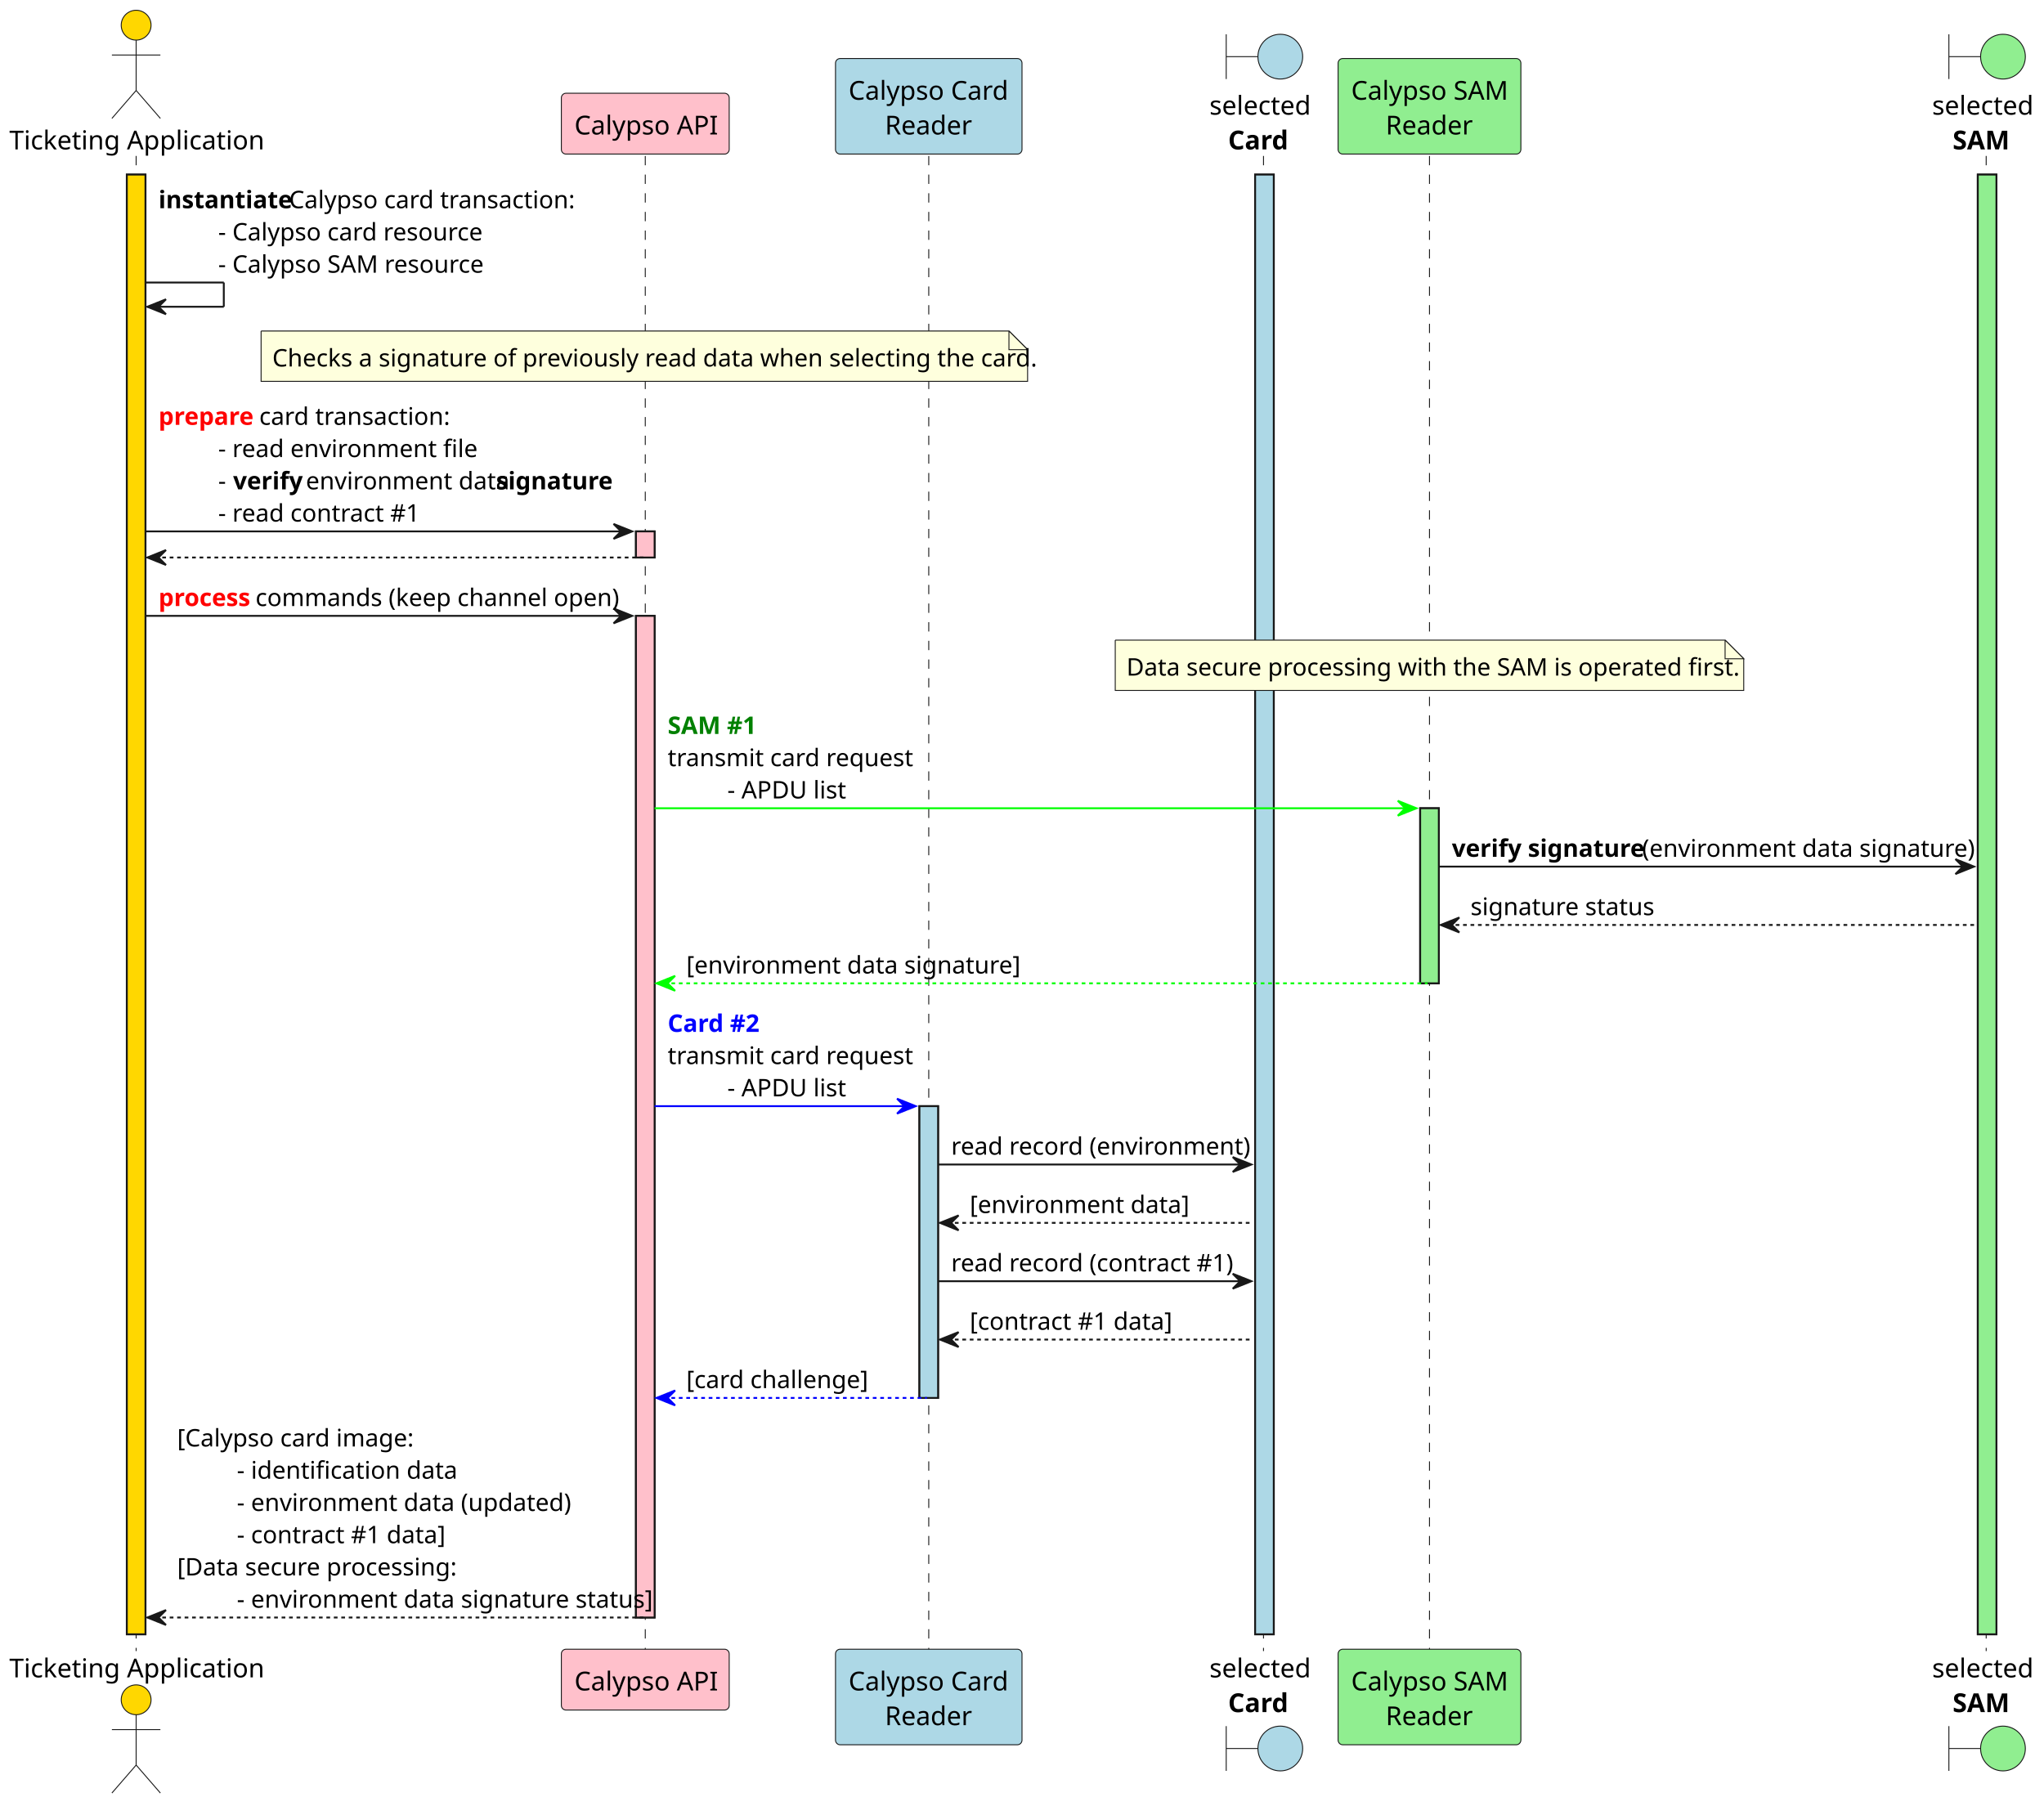
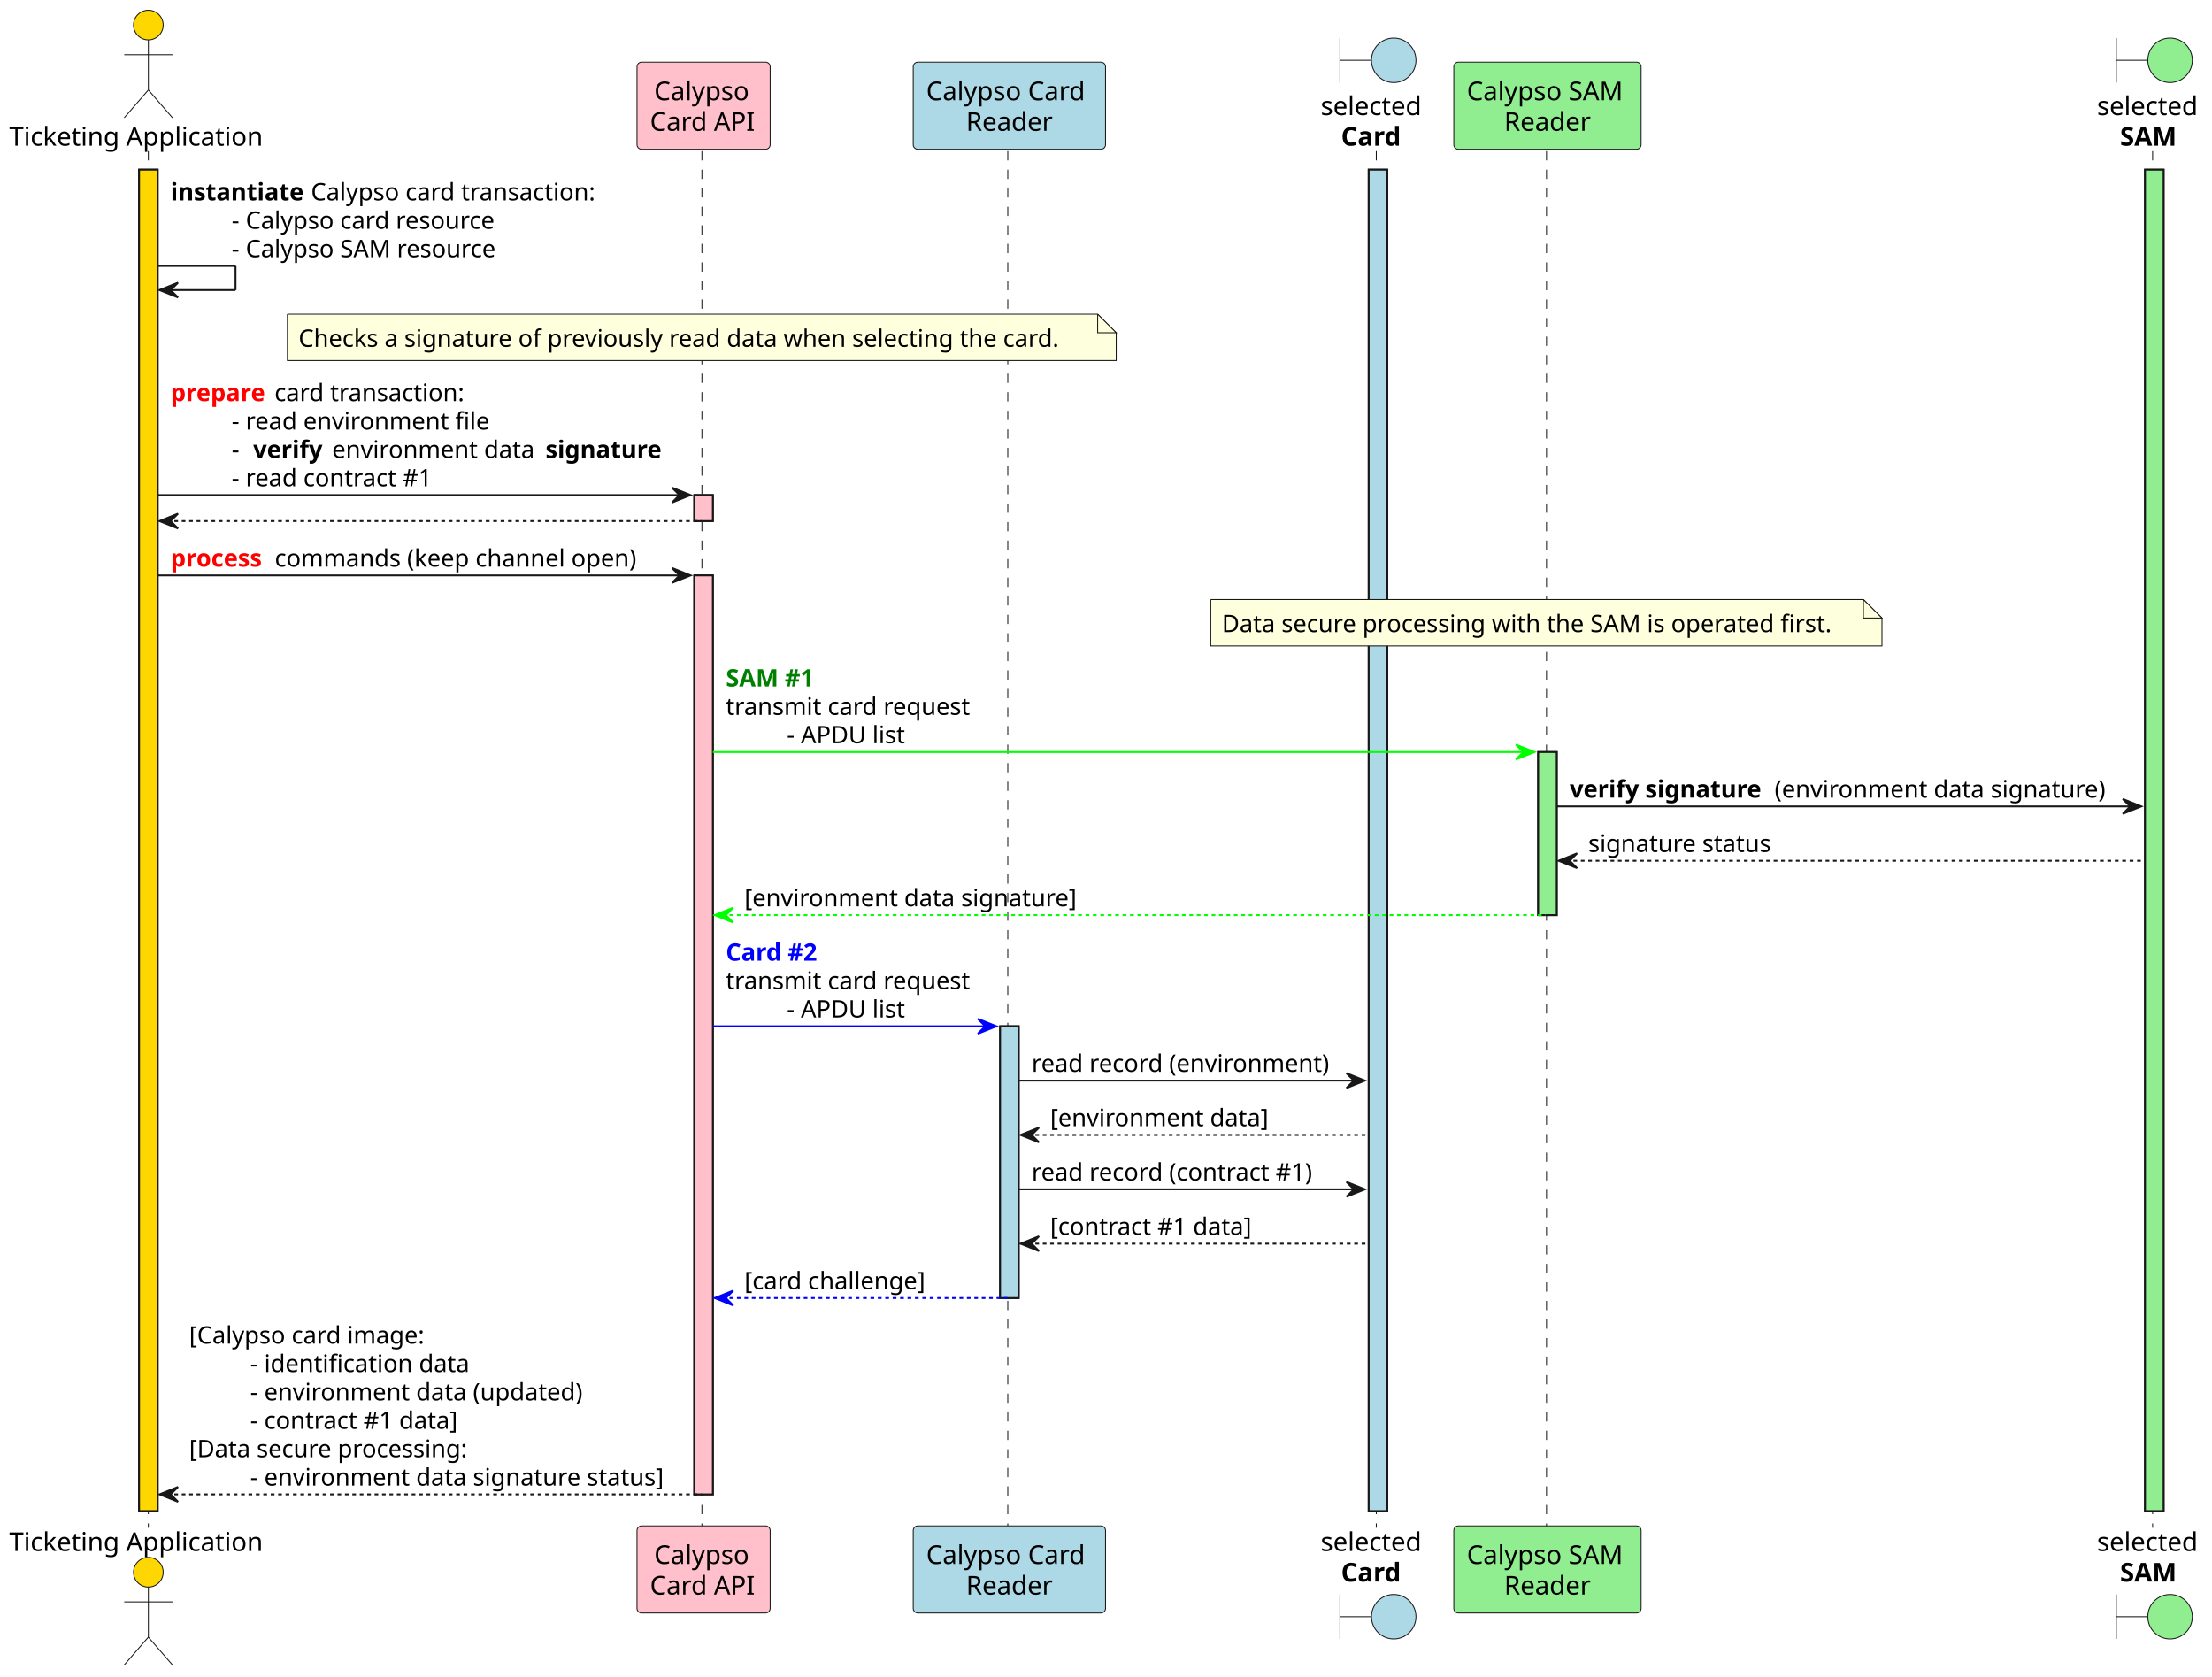
- <svg xmlns="http://www.w3.org/2000/svg" contentStyleType="text/css" height="968px" preserveAspectRatio="none" style="width:1096px;height:968px;background:#FFFFFF;" version="1.1" viewBox="0 0 1096 968" width="1096px" zoomAndPan="magnify">
+ <svg xmlns="http://www.w3.org/2000/svg" contentStyleType="text/css" height="904px" preserveAspectRatio="none" style="width:1193px;height:904px;background:#FFFFFF;" version="1.1" viewBox="0 0 1193 904" width="1193px" zoomAndPan="magnify">
  <defs />
  <g>
-     <rect fill="#FFD700" height="782.731" style="stroke:#181818;stroke-width:1.0;" width="10" x="68" y="93.621" />
-     <rect fill="#FFC0CB" height="14" style="stroke:#181818;stroke-width:1.0;" width="10" x="341" y="284.949" />
-     <rect fill="#FFC0CB" height="537.111" style="stroke:#181818;stroke-width:1.0;" width="10" x="341" y="330.24" />
-     <rect fill="#ADD8E6" height="156.455" style="stroke:#181818;stroke-width:1.0;" width="10" x="493" y="593.15" />
-     <rect fill="#ADD8E6" height="782.731" style="stroke:#181818;stroke-width:1.0;" width="10" x="673" y="93.621" />
-     <rect fill="#90EE90" height="93.873" style="stroke:#181818;stroke-width:1.0;" width="10" x="761.5" y="433.404" />
-     <rect fill="#90EE90" height="782.731" style="stroke:#181818;stroke-width:1.0;" width="10" x="1060.5" y="93.621" />
-     <line style="stroke:#181818;stroke-width:0.5;stroke-dasharray:5.0,5.0;" x1="73" x2="73" y1="83.621" y2="885.352" />
-     <line style="stroke:#181818;stroke-width:0.5;stroke-dasharray:5.0,5.0;" x1="346" x2="346" y1="83.621" y2="885.352" />
-     <line style="stroke:#181818;stroke-width:0.5;stroke-dasharray:5.0,5.0;" x1="498" x2="498" y1="83.621" y2="885.352" />
-     <line style="stroke:#181818;stroke-width:0.5;stroke-dasharray:5.0,5.0;" x1="677.5" x2="677.5" y1="83.621" y2="885.352" />
-     <line style="stroke:#181818;stroke-width:0.5;stroke-dasharray:5.0,5.0;" x1="766.5" x2="766.5" y1="83.621" y2="885.352" />
-     <line style="stroke:#181818;stroke-width:0.5;stroke-dasharray:5.0,5.0;" x1="1065" x2="1065" y1="83.621" y2="885.352" />
-     <text fill="#000000" font-family="sans-serif" font-size="14" lengthAdjust="spacing" textLength="130" x="5" y="80.107">Ticketing Application</text>
-     <ellipse cx="73" cy="13.5" fill="#FFD700" rx="8" ry="8" style="stroke:#181818;stroke-width:0.5;" />
-     <path d="M73,21.5 L73,48.5 M60,29.5 L86,29.5 M73,48.5 L60,63.5 M73,48.5 L86,63.5 " fill="none" style="stroke:#181818;stroke-width:0.5;" />
-     <text fill="#000000" font-family="sans-serif" font-size="14" lengthAdjust="spacing" textLength="130" x="5" y="899.459">Ticketing Application</text>
-     <ellipse cx="73" cy="911.473" fill="#FFD700" rx="8" ry="8" style="stroke:#181818;stroke-width:0.5;" />
-     <path d="M73,919.473 L73,946.473 M60,927.473 L86,927.473 M73,946.473 L60,961.473 M73,946.473 L86,961.473 " fill="none" style="stroke:#181818;stroke-width:0.5;" />
-     <rect fill="#FFC0CB" height="32.621" rx="2.5" ry="2.5" style="stroke:#181818;stroke-width:0.5;" width="90" x="301" y="50" />
-     <text fill="#000000" font-family="sans-serif" font-size="14" lengthAdjust="spacing" textLength="76" x="308" y="72.107">Calypso API</text>
-     <rect fill="#FFC0CB" height="32.621" rx="2.5" ry="2.5" style="stroke:#181818;stroke-width:0.5;" width="90" x="301" y="884.352" />
-     <text fill="#000000" font-family="sans-serif" font-size="14" lengthAdjust="spacing" textLength="76" x="308" y="906.459">Calypso API</text>
-     <rect fill="#ADD8E6" height="51.242" rx="2.5" ry="2.5" style="stroke:#181818;stroke-width:0.5;" width="100" x="448" y="31.379" />
-     <text fill="#000000" font-family="sans-serif" font-size="14" lengthAdjust="spacing" textLength="86" x="455" y="53.486">Calypso Card</text>
-     <text fill="#000000" font-family="sans-serif" font-size="14" lengthAdjust="spacing" textLength="47" x="474.5" y="72.107">Reader</text>
-     <rect fill="#ADD8E6" height="51.242" rx="2.5" ry="2.5" style="stroke:#181818;stroke-width:0.5;" width="100" x="448" y="884.352" />
-     <text fill="#000000" font-family="sans-serif" font-size="14" lengthAdjust="spacing" textLength="86" x="455" y="906.459">Calypso Card</text>
-     <text fill="#000000" font-family="sans-serif" font-size="14" lengthAdjust="spacing" textLength="47" x="474.5" y="925.08">Reader</text>
-     <text fill="#000000" font-family="sans-serif" font-size="14" lengthAdjust="spacing" textLength="53" x="648.5" y="61.486">selected</text>
-     <text fill="#000000" font-family="sans-serif" font-size="14" font-weight="bold" lengthAdjust="spacing" textLength="33" x="658.5" y="80.107">Card</text>
-     <path d="M657.5,18.379 L657.5,42.379 M657.5,30.379 L674.5,30.379 " fill="none" style="stroke:#181818;stroke-width:0.5;" />
-     <ellipse cx="686.5" cy="30.379" fill="#ADD8E6" rx="12" ry="12" style="stroke:#181818;stroke-width:0.5;" />
-     <text fill="#000000" font-family="sans-serif" font-size="14" lengthAdjust="spacing" textLength="53" x="648.5" y="899.459">selected</text>
-     <text fill="#000000" font-family="sans-serif" font-size="14" font-weight="bold" lengthAdjust="spacing" textLength="33" x="658.5" y="918.08">Card</text>
-     <path d="M657.5,925.594 L657.5,949.594 M657.5,937.594 L674.5,937.594 " fill="none" style="stroke:#181818;stroke-width:0.5;" />
-     <ellipse cx="686.5" cy="937.594" fill="#ADD8E6" rx="12" ry="12" style="stroke:#181818;stroke-width:0.5;" />
-     <rect fill="#90EE90" height="51.242" rx="2.5" ry="2.5" style="stroke:#181818;stroke-width:0.5;" width="98" x="717.5" y="31.379" />
-     <text fill="#000000" font-family="sans-serif" font-size="14" lengthAdjust="spacing" textLength="84" x="724.5" y="53.486">Calypso SAM</text>
-     <text fill="#000000" font-family="sans-serif" font-size="14" lengthAdjust="spacing" textLength="47" x="743" y="72.107">Reader</text>
-     <rect fill="#90EE90" height="51.242" rx="2.5" ry="2.5" style="stroke:#181818;stroke-width:0.5;" width="98" x="717.5" y="884.352" />
-     <text fill="#000000" font-family="sans-serif" font-size="14" lengthAdjust="spacing" textLength="84" x="724.5" y="906.459">Calypso SAM</text>
-     <text fill="#000000" font-family="sans-serif" font-size="14" lengthAdjust="spacing" textLength="47" x="743" y="925.08">Reader</text>
-     <text fill="#000000" font-family="sans-serif" font-size="14" lengthAdjust="spacing" textLength="53" x="1036" y="61.486">selected</text>
-     <text fill="#000000" font-family="sans-serif" font-size="14" font-weight="bold" lengthAdjust="spacing" textLength="31" x="1047" y="80.107">SAM</text>
-     <path d="M1045,18.379 L1045,42.379 M1045,30.379 L1062,30.379 " fill="none" style="stroke:#181818;stroke-width:0.5;" />
-     <ellipse cx="1074" cy="30.379" fill="#90EE90" rx="12" ry="12" style="stroke:#181818;stroke-width:0.5;" />
-     <text fill="#000000" font-family="sans-serif" font-size="14" lengthAdjust="spacing" textLength="53" x="1036" y="899.459">selected</text>
-     <text fill="#000000" font-family="sans-serif" font-size="14" font-weight="bold" lengthAdjust="spacing" textLength="31" x="1047" y="918.08">SAM</text>
-     <path d="M1045,925.594 L1045,949.594 M1045,937.594 L1062,937.594 " fill="none" style="stroke:#181818;stroke-width:0.5;" />
-     <ellipse cx="1074" cy="937.594" fill="#90EE90" rx="12" ry="12" style="stroke:#181818;stroke-width:0.5;" />
-     <rect fill="#FFD700" height="782.731" style="stroke:#181818;stroke-width:1.0;" width="10" x="68" y="93.621" />
-     <rect fill="#FFC0CB" height="14" style="stroke:#181818;stroke-width:1.0;" width="10" x="341" y="284.949" />
-     <rect fill="#FFC0CB" height="537.111" style="stroke:#181818;stroke-width:1.0;" width="10" x="341" y="330.24" />
-     <rect fill="#ADD8E6" height="156.455" style="stroke:#181818;stroke-width:1.0;" width="10" x="493" y="593.15" />
-     <rect fill="#ADD8E6" height="782.731" style="stroke:#181818;stroke-width:1.0;" width="10" x="673" y="93.621" />
-     <rect fill="#90EE90" height="93.873" style="stroke:#181818;stroke-width:1.0;" width="10" x="761.5" y="433.404" />
-     <rect fill="#90EE90" height="782.731" style="stroke:#181818;stroke-width:1.0;" width="10" x="1060.5" y="93.621" />
-     <line style="stroke:#181818;stroke-width:1.0;" x1="78" x2="120" y1="151.494" y2="151.494" />
-     <line style="stroke:#181818;stroke-width:1.0;" x1="120" x2="120" y1="151.494" y2="164.494" />
-     <line style="stroke:#181818;stroke-width:1.0;" x1="79" x2="120" y1="164.494" y2="164.494" />
-     <polygon fill="#181818" points="89,160.494,79,164.494,89,168.494,85,164.494" style="stroke:#181818;stroke-width:1.0;" />
-     <text fill="#000000" font-family="sans-serif" font-size="13" font-weight="bold" lengthAdjust="spacing" textLength="66" x="85" y="111.649">instantiate</text>
-     <text fill="#000000" font-family="sans-serif" font-size="13" lengthAdjust="spacing" textLength="148" x="155" y="111.649">Calypso card transaction:</text>
-     <text fill="#000000" font-family="sans-serif" font-size="13" lengthAdjust="spacing" textLength="138" x="117" y="128.94">- Calypso card resource</text>
-     <text fill="#000000" font-family="sans-serif" font-size="13" lengthAdjust="spacing" textLength="142" x="117" y="146.231">- Calypso SAM resource</text>
-     <path d="M140,177.494 L140,204.494 L551,204.494 L551,187.494 L541,177.494 L140,177.494 " fill="#FEFFDD" style="stroke:#181818;stroke-width:0.5;" />
-     <path d="M541,177.494 L541,187.494 L551,187.494 L541,177.494 " fill="#FEFFDD" style="stroke:#181818;stroke-width:0.5;" />
-     <text fill="#000000" font-family="sans-serif" font-size="13" lengthAdjust="spacing" textLength="390" x="146" y="196.523">Checks a signature of previously read data when selecting the card.</text>
-     <polygon fill="#181818" points="329,280.949,339,284.949,329,288.949,333,284.949" style="stroke:#181818;stroke-width:1.0;" />
-     <line style="stroke:#181818;stroke-width:1.0;" x1="78" x2="335" y1="284.949" y2="284.949" />
-     <text fill="#FF0000" font-family="sans-serif" font-size="13" font-weight="bold" lengthAdjust="spacing" textLength="50" x="85" y="227.814">prepare</text>
-     <text fill="#000000" font-family="sans-serif" font-size="13" lengthAdjust="spacing" textLength="97" x="139" y="227.814">card transaction:</text>
-     <text fill="#000000" font-family="sans-serif" font-size="13" lengthAdjust="spacing" textLength="126" x="117" y="245.105">- read environment file</text>
-     <text fill="#000000" font-family="sans-serif" font-size="13" lengthAdjust="spacing" textLength="4" x="117" y="262.396">-</text>
-     <text fill="#000000" font-family="sans-serif" font-size="13" font-weight="bold" lengthAdjust="spacing" textLength="35" x="125" y="262.396">verify</text>
-     <text fill="#000000" font-family="sans-serif" font-size="13" lengthAdjust="spacing" textLength="98" x="164" y="262.396">environment data</text>
-     <text fill="#000000" font-family="sans-serif" font-size="13" font-weight="bold" lengthAdjust="spacing" textLength="59" x="266" y="262.396">signature</text>
-     <text fill="#000000" font-family="sans-serif" font-size="13" lengthAdjust="spacing" textLength="102" x="117" y="279.687">- read contract #1</text>
-     <polygon fill="#181818" points="89,294.949,79,298.949,89,302.949,85,298.949" style="stroke:#181818;stroke-width:1.0;" />
-     <line style="stroke:#181818;stroke-width:1.0;stroke-dasharray:2.0,2.0;" x1="83" x2="345" y1="298.949" y2="298.949" />
-     <polygon fill="#181818" points="329,326.24,339,330.24,329,334.24,333,330.24" style="stroke:#181818;stroke-width:1.0;" />
-     <line style="stroke:#181818;stroke-width:1.0;" x1="78" x2="335" y1="330.24" y2="330.24" />
-     <text fill="#FF0000" font-family="sans-serif" font-size="13" font-weight="bold" lengthAdjust="spacing" textLength="48" x="85" y="324.978">process</text>
-     <text fill="#000000" font-family="sans-serif" font-size="13" lengthAdjust="spacing" textLength="185" x="137" y="324.978">commands (keep channel open)</text>
-     <path d="M598,343.24 L598,370.24 L935,370.24 L935,353.24 L925,343.24 L598,343.24 " fill="#FEFFDD" style="stroke:#181818;stroke-width:0.5;" />
-     <path d="M925,343.24 L925,353.24 L935,353.24 L925,343.24 " fill="#FEFFDD" style="stroke:#181818;stroke-width:0.5;" />
-     <text fill="#000000" font-family="sans-serif" font-size="13" lengthAdjust="spacing" textLength="316" x="604" y="362.269">Data secure processing with the SAM is operated first.</text>
-     <polygon fill="#00FF00" points="749.5,429.404,759.5,433.404,749.5,437.404,753.5,433.404" style="stroke:#00FF00;stroke-width:1.0;" />
-     <line style="stroke:#00FF00;stroke-width:1.0;" x1="351" x2="755.5" y1="433.404" y2="433.404" />
-     <text fill="#008000" font-family="sans-serif" font-size="13" font-weight="bold" lengthAdjust="spacing" textLength="47" x="358" y="393.56">SAM #1</text>
-     <text fill="#000000" font-family="sans-serif" font-size="13" lengthAdjust="spacing" textLength="123" x="358" y="410.851">transmit card request</text>
-     <text fill="#000000" font-family="sans-serif" font-size="13" lengthAdjust="spacing" textLength="65" x="390" y="428.142">- APDU list</text>
-     <polygon fill="#181818" points="1048.5,460.695,1058.5,464.695,1048.5,468.695,1052.5,464.695" style="stroke:#181818;stroke-width:1.0;" />
-     <line style="stroke:#181818;stroke-width:1.0;" x1="771.5" x2="1054.5" y1="464.695" y2="464.695" />
-     <text fill="#000000" font-family="sans-serif" font-size="13" font-weight="bold" lengthAdjust="spacing" textLength="98" x="778.5" y="459.433">verify signature</text>
-     <text fill="#000000" font-family="sans-serif" font-size="13" lengthAdjust="spacing" textLength="163" x="880.5" y="459.433">(environment data signature)</text>
-     <polygon fill="#181818" points="782.5,491.986,772.5,495.986,782.5,499.986,778.5,495.986" style="stroke:#181818;stroke-width:1.0;" />
-     <line style="stroke:#181818;stroke-width:1.0;stroke-dasharray:2.0,2.0;" x1="776.5" x2="1059.5" y1="495.986" y2="495.986" />
-     <text fill="#000000" font-family="sans-serif" font-size="13" lengthAdjust="spacing" textLength="93" x="788.5" y="490.724">signature status</text>
-     <polygon fill="#00FF00" points="362,523.277,352,527.277,362,531.277,358,527.277" style="stroke:#00FF00;stroke-width:1.0;" />
-     <line style="stroke:#00FF00;stroke-width:1.0;stroke-dasharray:2.0,2.0;" x1="356" x2="765.5" y1="527.277" y2="527.277" />
-     <text fill="#000000" font-family="sans-serif" font-size="13" lengthAdjust="spacing" textLength="163" x="368" y="522.015">[environment data signature]</text>
-     <polygon fill="#0000FF" points="481,589.15,491,593.15,481,597.15,485,593.15" style="stroke:#0000FF;stroke-width:1.0;" />
-     <line style="stroke:#0000FF;stroke-width:1.0;" x1="351" x2="487" y1="593.15" y2="593.15" />
-     <text fill="#0000FF" font-family="sans-serif" font-size="13" font-weight="bold" lengthAdjust="spacing" textLength="48" x="358" y="553.306">Card #2</text>
-     <text fill="#000000" font-family="sans-serif" font-size="13" lengthAdjust="spacing" textLength="123" x="358" y="570.597">transmit card request</text>
-     <text fill="#000000" font-family="sans-serif" font-size="13" lengthAdjust="spacing" textLength="65" x="390" y="587.888">- APDU list</text>
-     <polygon fill="#181818" points="661,620.441,671,624.441,661,628.441,665,624.441" style="stroke:#181818;stroke-width:1.0;" />
-     <line style="stroke:#181818;stroke-width:1.0;" x1="503" x2="667" y1="624.441" y2="624.441" />
-     <text fill="#000000" font-family="sans-serif" font-size="13" lengthAdjust="spacing" textLength="146" x="510" y="619.179">read record (environment)</text>
-     <polygon fill="#181818" points="514,651.732,504,655.732,514,659.732,510,655.732" style="stroke:#181818;stroke-width:1.0;" />
-     <line style="stroke:#181818;stroke-width:1.0;stroke-dasharray:2.0,2.0;" x1="508" x2="672" y1="655.732" y2="655.732" />
-     <text fill="#000000" font-family="sans-serif" font-size="13" lengthAdjust="spacing" textLength="106" x="520" y="650.47">[environment data]</text>
-     <polygon fill="#181818" points="661,683.023,671,687.023,661,691.023,665,687.023" style="stroke:#181818;stroke-width:1.0;" />
-     <line style="stroke:#181818;stroke-width:1.0;" x1="503" x2="667" y1="687.023" y2="687.023" />
-     <text fill="#000000" font-family="sans-serif" font-size="13" lengthAdjust="spacing" textLength="142" x="510" y="681.761">read record (contract #1)</text>
-     <polygon fill="#181818" points="514,714.314,504,718.314,514,722.314,510,718.314" style="stroke:#181818;stroke-width:1.0;" />
-     <line style="stroke:#181818;stroke-width:1.0;stroke-dasharray:2.0,2.0;" x1="508" x2="672" y1="718.314" y2="718.314" />
-     <text fill="#000000" font-family="sans-serif" font-size="13" lengthAdjust="spacing" textLength="102" x="520" y="713.052">[contract #1 data]</text>
-     <polygon fill="#0000FF" points="362,745.606,352,749.606,362,753.606,358,749.606" style="stroke:#0000FF;stroke-width:1.0;" />
-     <line style="stroke:#0000FF;stroke-width:1.0;stroke-dasharray:2.0,2.0;" x1="356" x2="497" y1="749.606" y2="749.606" />
-     <text fill="#000000" font-family="sans-serif" font-size="13" lengthAdjust="spacing" textLength="92" x="368" y="744.343">[card challenge]</text>
-     <polygon fill="#181818" points="89,863.352,79,867.352,89,871.352,85,867.352" style="stroke:#181818;stroke-width:1.0;" />
-     <line style="stroke:#181818;stroke-width:1.0;stroke-dasharray:2.0,2.0;" x1="83" x2="345" y1="867.352" y2="867.352" />
-     <text fill="#000000" font-family="sans-serif" font-size="13" lengthAdjust="spacing" textLength="123" x="95" y="775.634">[Calypso card image:</text>
-     <text fill="#000000" font-family="sans-serif" font-size="13" lengthAdjust="spacing" textLength="109" x="127" y="792.925">- identification data</text>
-     <text fill="#000000" font-family="sans-serif" font-size="13" lengthAdjust="spacing" textLength="164" x="127" y="810.216">- environment data (updated)</text>
-     <text fill="#000000" font-family="sans-serif" font-size="13" lengthAdjust="spacing" textLength="106" x="127" y="827.507">- contract #1 data]</text>
-     <text fill="#000000" font-family="sans-serif" font-size="13" lengthAdjust="spacing" textLength="145" x="95" y="844.798">[Data secure processing:</text>
-     <text fill="#000000" font-family="sans-serif" font-size="13" lengthAdjust="spacing" textLength="207" x="127" y="862.089">- environment data signature status]</text>
+     <rect fill="#FFD700" height="723.316" style="stroke:#181818;stroke-width:1.0;" width="10" x="75.017" y="91.488" />
+     <rect fill="#FFC0CB" height="14" style="stroke:#181818;stroke-width:1.0;" width="10" x="374.463" y="266.973" />
+     <rect fill="#FFC0CB" height="495.522" style="stroke:#181818;stroke-width:1.0;" width="10" x="374.463" y="310.283" />
+     <rect fill="#ADD8E6" height="146.553" style="stroke:#181818;stroke-width:1.0;" width="10" x="539.385" y="553.389" />
+     <rect fill="#ADD8E6" height="723.316" style="stroke:#181818;stroke-width:1.0;" width="10" x="738.177" y="91.488" />
+     <rect fill="#90EE90" height="87.932" style="stroke:#181818;stroke-width:1.0;" width="10" x="829.585" y="405.525" />
+     <rect fill="#90EE90" height="723.316" style="stroke:#181818;stroke-width:1.0;" width="10" x="1156.878" y="91.488" />
+     <line style="stroke:#181818;stroke-width:0.5;stroke-dasharray:5.0,5.0;" x1="80" x2="80" y1="81.488" y2="823.805" />
+     <line style="stroke:#181818;stroke-width:0.5;stroke-dasharray:5.0,5.0;" x1="378.554" x2="378.554" y1="81.488" y2="823.805" />
+     <line style="stroke:#181818;stroke-width:0.5;stroke-dasharray:5.0,5.0;" x1="543.528" x2="543.528" y1="81.488" y2="823.805" />
+     <line style="stroke:#181818;stroke-width:0.5;stroke-dasharray:5.0,5.0;" x1="742.276" x2="742.276" y1="81.488" y2="823.805" />
+     <line style="stroke:#181818;stroke-width:0.5;stroke-dasharray:5.0,5.0;" x1="834.078" x2="834.078" y1="81.488" y2="823.805" />
+     <line style="stroke:#181818;stroke-width:0.5;stroke-dasharray:5.0,5.0;" x1="1160.977" x2="1160.977" y1="81.488" y2="823.805" />
+     <text fill="#000000" font-family="sans-serif" font-size="14" lengthAdjust="spacing" textLength="144.033" x="5" y="78.535">Ticketing Application</text>
+     <ellipse cx="80.017" cy="13.5" fill="#FFD700" rx="8" ry="8" style="stroke:#181818;stroke-width:0.5;" />
+     <path d="M80.017,21.5 L80.017,48.5 M67.017,29.5 L93.017,29.5 M80.017,48.5 L67.017,63.5 M80.017,48.5 L93.017,63.5 " fill="none" style="stroke:#181818;stroke-width:0.5;" />
+     <text fill="#000000" font-family="sans-serif" font-size="14" lengthAdjust="spacing" textLength="144.033" x="5" y="836.34">Ticketing Application</text>
+     <ellipse cx="80.017" cy="847.793" fill="#FFD700" rx="8" ry="8" style="stroke:#181818;stroke-width:0.5;" />
+     <path d="M80.017,855.793 L80.017,882.793 M67.017,863.793 L93.017,863.793 M80.017,882.793 L67.017,897.793 M80.017,882.793 L93.017,897.793 " fill="none" style="stroke:#181818;stroke-width:0.5;" />
+     <rect fill="#FFC0CB" height="46.977" rx="2.5" ry="2.5" style="stroke:#181818;stroke-width:0.5;" width="71.818" x="343.554" y="33.512" />
+     <text fill="#000000" font-family="sans-serif" font-size="14" lengthAdjust="spacing" textLength="53.327" x="352.799" y="54.047">Calypso</text>
+     <text fill="#000000" font-family="sans-serif" font-size="14" lengthAdjust="spacing" textLength="57.818" x="350.554" y="70.535">Card API</text>
+     <rect fill="#FFC0CB" height="46.977" rx="2.5" ry="2.5" style="stroke:#181818;stroke-width:0.5;" width="71.818" x="343.554" y="822.805" />
+     <text fill="#000000" font-family="sans-serif" font-size="14" lengthAdjust="spacing" textLength="53.327" x="352.799" y="843.34">Calypso</text>
+     <text fill="#000000" font-family="sans-serif" font-size="14" lengthAdjust="spacing" textLength="57.818" x="350.554" y="859.828">Card API</text>
+     <rect fill="#ADD8E6" height="46.977" rx="2.5" ry="2.5" style="stroke:#181818;stroke-width:0.5;" width="103.715" x="492.528" y="33.512" />
+     <text fill="#000000" font-family="sans-serif" font-size="14" lengthAdjust="spacing" textLength="89.715" x="499.528" y="54.047">Calypso Card</text>
+     <text fill="#000000" font-family="sans-serif" font-size="14" lengthAdjust="spacing" textLength="46.724" x="521.023" y="70.535">Reader</text>
+     <rect fill="#ADD8E6" height="46.977" rx="2.5" ry="2.5" style="stroke:#181818;stroke-width:0.5;" width="103.715" x="492.528" y="822.805" />
+     <text fill="#000000" font-family="sans-serif" font-size="14" lengthAdjust="spacing" textLength="89.715" x="499.528" y="843.34">Calypso Card</text>
+     <text fill="#000000" font-family="sans-serif" font-size="14" lengthAdjust="spacing" textLength="46.724" x="521.023" y="859.828">Reader</text>
+     <text fill="#000000" font-family="sans-serif" font-size="14" lengthAdjust="spacing" textLength="55.802" x="712.276" y="62.047">selected</text>
+     <text fill="#000000" font-family="sans-serif" font-size="14" font-weight="bold" lengthAdjust="spacing" textLength="33.845" x="723.254" y="78.535">Card</text>
+     <path d="M722.677,20.512 L722.677,44.512 M722.677,32.512 L739.677,32.512 " fill="none" style="stroke:#181818;stroke-width:0.5;" />
+     <ellipse cx="751.677" cy="32.512" fill="#ADD8E6" rx="12" ry="12" style="stroke:#181818;stroke-width:0.5;" />
+     <text fill="#000000" font-family="sans-serif" font-size="14" lengthAdjust="spacing" textLength="55.802" x="712.276" y="836.34">selected</text>
+     <text fill="#000000" font-family="sans-serif" font-size="14" font-weight="bold" lengthAdjust="spacing" textLength="33.845" x="723.254" y="852.828">Card</text>
+     <path d="M722.677,859.781 L722.677,883.781 M722.677,871.781 L739.677,871.781 " fill="none" style="stroke:#181818;stroke-width:0.5;" />
+     <ellipse cx="751.677" cy="871.781" fill="#ADD8E6" rx="12" ry="12" style="stroke:#181818;stroke-width:0.5;" />
+     <rect fill="#90EE90" height="46.977" rx="2.5" ry="2.5" style="stroke:#181818;stroke-width:0.5;" width="101.015" x="784.078" y="33.512" />
+     <text fill="#000000" font-family="sans-serif" font-size="14" lengthAdjust="spacing" textLength="87.015" x="791.078" y="54.047">Calypso SAM</text>
+     <text fill="#000000" font-family="sans-serif" font-size="14" lengthAdjust="spacing" textLength="46.724" x="811.223" y="70.535">Reader</text>
+     <rect fill="#90EE90" height="46.977" rx="2.5" ry="2.5" style="stroke:#181818;stroke-width:0.5;" width="101.015" x="784.078" y="822.805" />
+     <text fill="#000000" font-family="sans-serif" font-size="14" lengthAdjust="spacing" textLength="87.015" x="791.078" y="843.34">Calypso SAM</text>
+     <text fill="#000000" font-family="sans-serif" font-size="14" lengthAdjust="spacing" textLength="46.724" x="811.223" y="859.828">Reader</text>
+     <text fill="#000000" font-family="sans-serif" font-size="14" lengthAdjust="spacing" textLength="55.802" x="1130.977" y="62.047">selected</text>
+     <text fill="#000000" font-family="sans-serif" font-size="14" font-weight="bold" lengthAdjust="spacing" textLength="31.015" x="1143.371" y="78.535">SAM</text>
+     <path d="M1141.378,20.512 L1141.378,44.512 M1141.378,32.512 L1158.378,32.512 " fill="none" style="stroke:#181818;stroke-width:0.5;" />
+     <ellipse cx="1170.378" cy="32.512" fill="#90EE90" rx="12" ry="12" style="stroke:#181818;stroke-width:0.5;" />
+     <text fill="#000000" font-family="sans-serif" font-size="14" lengthAdjust="spacing" textLength="55.802" x="1130.977" y="836.34">selected</text>
+     <text fill="#000000" font-family="sans-serif" font-size="14" font-weight="bold" lengthAdjust="spacing" textLength="31.015" x="1143.371" y="852.828">SAM</text>
+     <path d="M1141.378,859.781 L1141.378,883.781 M1141.378,871.781 L1158.378,871.781 " fill="none" style="stroke:#181818;stroke-width:0.5;" />
+     <ellipse cx="1170.378" cy="871.781" fill="#90EE90" rx="12" ry="12" style="stroke:#181818;stroke-width:0.5;" />
+     <rect fill="#FFD700" height="723.316" style="stroke:#181818;stroke-width:1.0;" width="10" x="75.017" y="91.488" />
+     <rect fill="#FFC0CB" height="14" style="stroke:#181818;stroke-width:1.0;" width="10" x="374.463" y="266.973" />
+     <rect fill="#FFC0CB" height="495.522" style="stroke:#181818;stroke-width:1.0;" width="10" x="374.463" y="310.283" />
+     <rect fill="#ADD8E6" height="146.553" style="stroke:#181818;stroke-width:1.0;" width="10" x="539.385" y="553.389" />
+     <rect fill="#ADD8E6" height="723.316" style="stroke:#181818;stroke-width:1.0;" width="10" x="738.177" y="91.488" />
+     <rect fill="#90EE90" height="87.932" style="stroke:#181818;stroke-width:1.0;" width="10" x="829.585" y="405.525" />
+     <rect fill="#90EE90" height="723.316" style="stroke:#181818;stroke-width:1.0;" width="10" x="1156.878" y="91.488" />
+     <line style="stroke:#181818;stroke-width:1.0;" x1="85.017" x2="127.017" y1="143.42" y2="143.42" />
+     <line style="stroke:#181818;stroke-width:1.0;" x1="127.017" x2="127.017" y1="143.42" y2="156.42" />
+     <line style="stroke:#181818;stroke-width:1.0;" x1="86.017" x2="127.017" y1="156.42" y2="156.42" />
+     <polygon fill="#181818" points="96.017,152.42,86.017,156.42,96.017,160.42,92.017,156.42" style="stroke:#181818;stroke-width:1.0;" />
+     <text fill="#000000" font-family="sans-serif" font-size="13" font-weight="bold" lengthAdjust="spacing" textLength="71.589" x="92.017" y="108.057">instantiate</text>
+     <text fill="#000000" font-family="sans-serif" font-size="13" lengthAdjust="spacing" textLength="159.764" x="167.719" y="108.057">Calypso card transaction:</text>
+     <text fill="#000000" font-family="sans-serif" font-size="13" lengthAdjust="spacing" textLength="151.182" x="124.923" y="123.367">- Calypso card resource</text>
+     <text fill="#000000" font-family="sans-serif" font-size="13" lengthAdjust="spacing" textLength="151.011" x="124.923" y="138.678">- Calypso SAM resource</text>
+     <path d="M155,169.42 L155,194.42 L602,194.42 L602,179.42 L592,169.42 L155,169.42 " fill="#FEFFDD" style="stroke:#181818;stroke-width:0.5;" />
+     <path d="M592,169.42 L592,179.42 L602,179.42 L592,169.42 " fill="#FEFFDD" style="stroke:#181818;stroke-width:0.5;" />
+     <text fill="#000000" font-family="sans-serif" font-size="13" lengthAdjust="spacing" textLength="426.626" x="161" y="186.988">Checks a signature of previously read data when selecting the card.</text>
+     <polygon fill="#181818" points="362.463,262.973,372.463,266.973,362.463,270.973,366.463,266.973" style="stroke:#181818;stroke-width:1.0;" />
+     <line style="stroke:#181818;stroke-width:1.0;" x1="85.017" x2="368.463" y1="266.973" y2="266.973" />
+     <text fill="#FF0000" font-family="sans-serif" font-size="13" font-weight="bold" lengthAdjust="spacing" textLength="51.924" x="92.017" y="216.299">prepare</text>
+     <text fill="#000000" font-family="sans-serif" font-size="13" lengthAdjust="spacing" textLength="106.133" x="148.054" y="216.299">card transaction:</text>
+     <text fill="#000000" font-family="sans-serif" font-size="13" lengthAdjust="spacing" textLength="146.802" x="124.923" y="231.609">- read environment file</text>
+     <text fill="#000000" font-family="sans-serif" font-size="13" lengthAdjust="spacing" textLength="7.522" x="124.923" y="246.92">-</text>
+     <text fill="#000000" font-family="sans-serif" font-size="13" font-weight="bold" lengthAdjust="spacing" textLength="38.435" x="136.558" y="246.92">verify</text>
+     <text fill="#000000" font-family="sans-serif" font-size="13" lengthAdjust="spacing" textLength="110.995" x="179.106" y="246.92">environment data</text>
+     <text fill="#000000" font-family="sans-serif" font-size="13" font-weight="bold" lengthAdjust="spacing" textLength="63.667" x="294.215" y="246.92">signature</text>
+     <text fill="#000000" font-family="sans-serif" font-size="13" lengthAdjust="spacing" textLength="115.819" x="124.923" y="262.231">- read contract #1</text>
+     <polygon fill="#181818" points="96.017,276.973,86.017,280.973,96.017,284.973,92.017,280.973" style="stroke:#181818;stroke-width:1.0;" />
+     <line style="stroke:#181818;stroke-width:1.0;stroke-dasharray:2.0,2.0;" x1="90.017" x2="378.463" y1="280.973" y2="280.973" />
+     <polygon fill="#181818" points="362.463,306.283,372.463,310.283,362.463,314.283,366.463,310.283" style="stroke:#181818;stroke-width:1.0;" />
+     <line style="stroke:#181818;stroke-width:1.0;" x1="85.017" x2="368.463" y1="310.283" y2="310.283" />
+     <text fill="#FF0000" font-family="sans-serif" font-size="13" font-weight="bold" lengthAdjust="spacing" textLength="52.063" x="92.017" y="305.541">process</text>
+     <text fill="#000000" font-family="sans-serif" font-size="13" lengthAdjust="spacing" textLength="200.554" x="148.193" y="305.541">commands (keep channel open)</text>
+     <path d="M653,323.283 L653,348.283 L1015,348.283 L1015,333.283 L1005,323.283 L653,323.283 " fill="#FEFFDD" style="stroke:#181818;stroke-width:0.5;" />
+     <path d="M1005,323.283 L1005,333.283 L1015,333.283 L1005,323.283 " fill="#FEFFDD" style="stroke:#181818;stroke-width:0.5;" />
+     <text fill="#000000" font-family="sans-serif" font-size="13" lengthAdjust="spacing" textLength="341.682" x="659" y="340.852">Data secure processing with the SAM is operated first.</text>
+     <polygon fill="#00FF00" points="817.585,401.525,827.585,405.525,817.585,409.525,821.585,405.525" style="stroke:#00FF00;stroke-width:1.0;" />
+     <line style="stroke:#00FF00;stroke-width:1.0;" x1="384.463" x2="823.585" y1="405.525" y2="405.525" />
+     <text fill="#008000" font-family="sans-serif" font-size="13" font-weight="bold" lengthAdjust="spacing" textLength="50.235" x="391.463" y="370.162">SAM #1</text>
+     <text fill="#000000" font-family="sans-serif" font-size="13" lengthAdjust="spacing" textLength="135.922" x="391.463" y="385.473">transmit card request</text>
+     <text fill="#000000" font-family="sans-serif" font-size="13" lengthAdjust="spacing" textLength="69.653" x="424.369" y="400.783">- APDU list</text>
+     <polygon fill="#181818" points="1144.878,430.836,1154.878,434.836,1144.878,438.836,1148.878,434.836" style="stroke:#181818;stroke-width:1.0;" />
+     <line style="stroke:#181818;stroke-width:1.0;" x1="839.585" x2="1150.878" y1="434.836" y2="434.836" />
+     <text fill="#000000" font-family="sans-serif" font-size="13" font-weight="bold" lengthAdjust="spacing" textLength="106.387" x="846.585" y="430.094">verify signature</text>
+     <text fill="#000000" font-family="sans-serif" font-size="13" lengthAdjust="spacing" textLength="182.793" x="957.085" y="430.094">(environment data signature)</text>
+     <polygon fill="#181818" points="850.585,460.147,840.585,464.147,850.585,468.147,846.585,464.147" style="stroke:#181818;stroke-width:1.0;" />
+     <line style="stroke:#181818;stroke-width:1.0;stroke-dasharray:2.0,2.0;" x1="844.585" x2="1155.878" y1="464.147" y2="464.147" />
+     <text fill="#000000" font-family="sans-serif" font-size="13" lengthAdjust="spacing" textLength="101.569" x="856.585" y="459.404">signature status</text>
+     <polygon fill="#00FF00" points="395.463,489.457,385.463,493.457,395.463,497.457,391.463,493.457" style="stroke:#00FF00;stroke-width:1.0;" />
+     <line style="stroke:#00FF00;stroke-width:1.0;stroke-dasharray:2.0,2.0;" x1="389.463" x2="833.585" y1="493.457" y2="493.457" />
+     <text fill="#000000" font-family="sans-serif" font-size="13" lengthAdjust="spacing" textLength="182.793" x="401.463" y="488.715">[environment data signature]</text>
+     <polygon fill="#0000FF" points="527.385,549.389,537.385,553.389,527.385,557.389,531.385,553.389" style="stroke:#0000FF;stroke-width:1.0;" />
+     <line style="stroke:#0000FF;stroke-width:1.0;" x1="384.463" x2="533.385" y1="553.389" y2="553.389" />
+     <text fill="#0000FF" font-family="sans-serif" font-size="13" font-weight="bold" lengthAdjust="spacing" textLength="52.863" x="391.463" y="518.025">Card #2</text>
+     <text fill="#000000" font-family="sans-serif" font-size="13" lengthAdjust="spacing" textLength="135.922" x="391.463" y="533.336">transmit card request</text>
+     <text fill="#000000" font-family="sans-serif" font-size="13" lengthAdjust="spacing" textLength="69.653" x="424.369" y="548.646">- APDU list</text>
+     <polygon fill="#181818" points="726.177,578.699,736.177,582.699,726.177,586.699,730.177,582.699" style="stroke:#181818;stroke-width:1.0;" />
+     <line style="stroke:#181818;stroke-width:1.0;" x1="549.385" x2="732.177" y1="582.699" y2="582.699" />
+     <text fill="#000000" font-family="sans-serif" font-size="13" lengthAdjust="spacing" textLength="164.792" x="556.385" y="577.957">read record (environment)</text>
+     <polygon fill="#181818" points="560.385,608.01,550.385,612.01,560.385,616.01,556.385,612.01" style="stroke:#181818;stroke-width:1.0;" />
+     <line style="stroke:#181818;stroke-width:1.0;stroke-dasharray:2.0,2.0;" x1="554.385" x2="737.177" y1="612.01" y2="612.01" />
+     <text fill="#000000" font-family="sans-serif" font-size="13" lengthAdjust="spacing" textLength="119.45" x="566.385" y="607.268">[environment data]</text>
+     <polygon fill="#181818" points="726.177,637.32,736.177,641.32,726.177,645.32,730.177,641.32" style="stroke:#181818;stroke-width:1.0;" />
+     <line style="stroke:#181818;stroke-width:1.0;" x1="549.385" x2="732.177" y1="641.32" y2="641.32" />
+     <text fill="#000000" font-family="sans-serif" font-size="13" lengthAdjust="spacing" textLength="157.46" x="556.385" y="636.578">read record (contract #1)</text>
+     <polygon fill="#181818" points="560.385,666.631,550.385,670.631,560.385,674.631,556.385,670.631" style="stroke:#181818;stroke-width:1.0;" />
+     <line style="stroke:#181818;stroke-width:1.0;stroke-dasharray:2.0,2.0;" x1="554.385" x2="737.177" y1="670.631" y2="670.631" />
+     <text fill="#000000" font-family="sans-serif" font-size="13" lengthAdjust="spacing" textLength="112.119" x="566.385" y="665.889">[contract #1 data]</text>
+     <polygon fill="#0000FF" points="395.463,695.941,385.463,699.941,395.463,703.941,391.463,699.941" style="stroke:#0000FF;stroke-width:1.0;" />
+     <line style="stroke:#0000FF;stroke-width:1.0;stroke-dasharray:2.0,2.0;" x1="389.463" x2="543.385" y1="699.941" y2="699.941" />
+     <text fill="#000000" font-family="sans-serif" font-size="13" lengthAdjust="spacing" textLength="99.988" x="401.463" y="695.199">[card challenge]</text>
+     <polygon fill="#181818" points="96.017,801.805,86.017,805.805,96.017,809.805,92.017,805.805" style="stroke:#181818;stroke-width:1.0;" />
+     <line style="stroke:#181818;stroke-width:1.0;stroke-dasharray:2.0,2.0;" x1="90.017" x2="378.463" y1="805.805" y2="805.805" />
+     <text fill="#000000" font-family="sans-serif" font-size="13" lengthAdjust="spacing" textLength="131.847" x="102.017" y="724.51">[Calypso card image:</text>
+     <text fill="#000000" font-family="sans-serif" font-size="13" lengthAdjust="spacing" textLength="126.071" x="134.923" y="739.82">- identification data</text>
+     <text fill="#000000" font-family="sans-serif" font-size="13" lengthAdjust="spacing" textLength="187.097" x="134.923" y="755.131">- environment data (updated)</text>
+     <text fill="#000000" font-family="sans-serif" font-size="13" lengthAdjust="spacing" textLength="119.526" x="134.923" y="770.441">- contract #1 data]</text>
+     <text fill="#000000" font-family="sans-serif" font-size="13" lengthAdjust="spacing" textLength="155.257" x="102.017" y="785.752">[Data secure processing:</text>
+     <text fill="#000000" font-family="sans-serif" font-size="13" lengthAdjust="spacing" textLength="232.54" x="134.923" y="801.062">- environment data signature status]</text>
  </g>
</svg>
